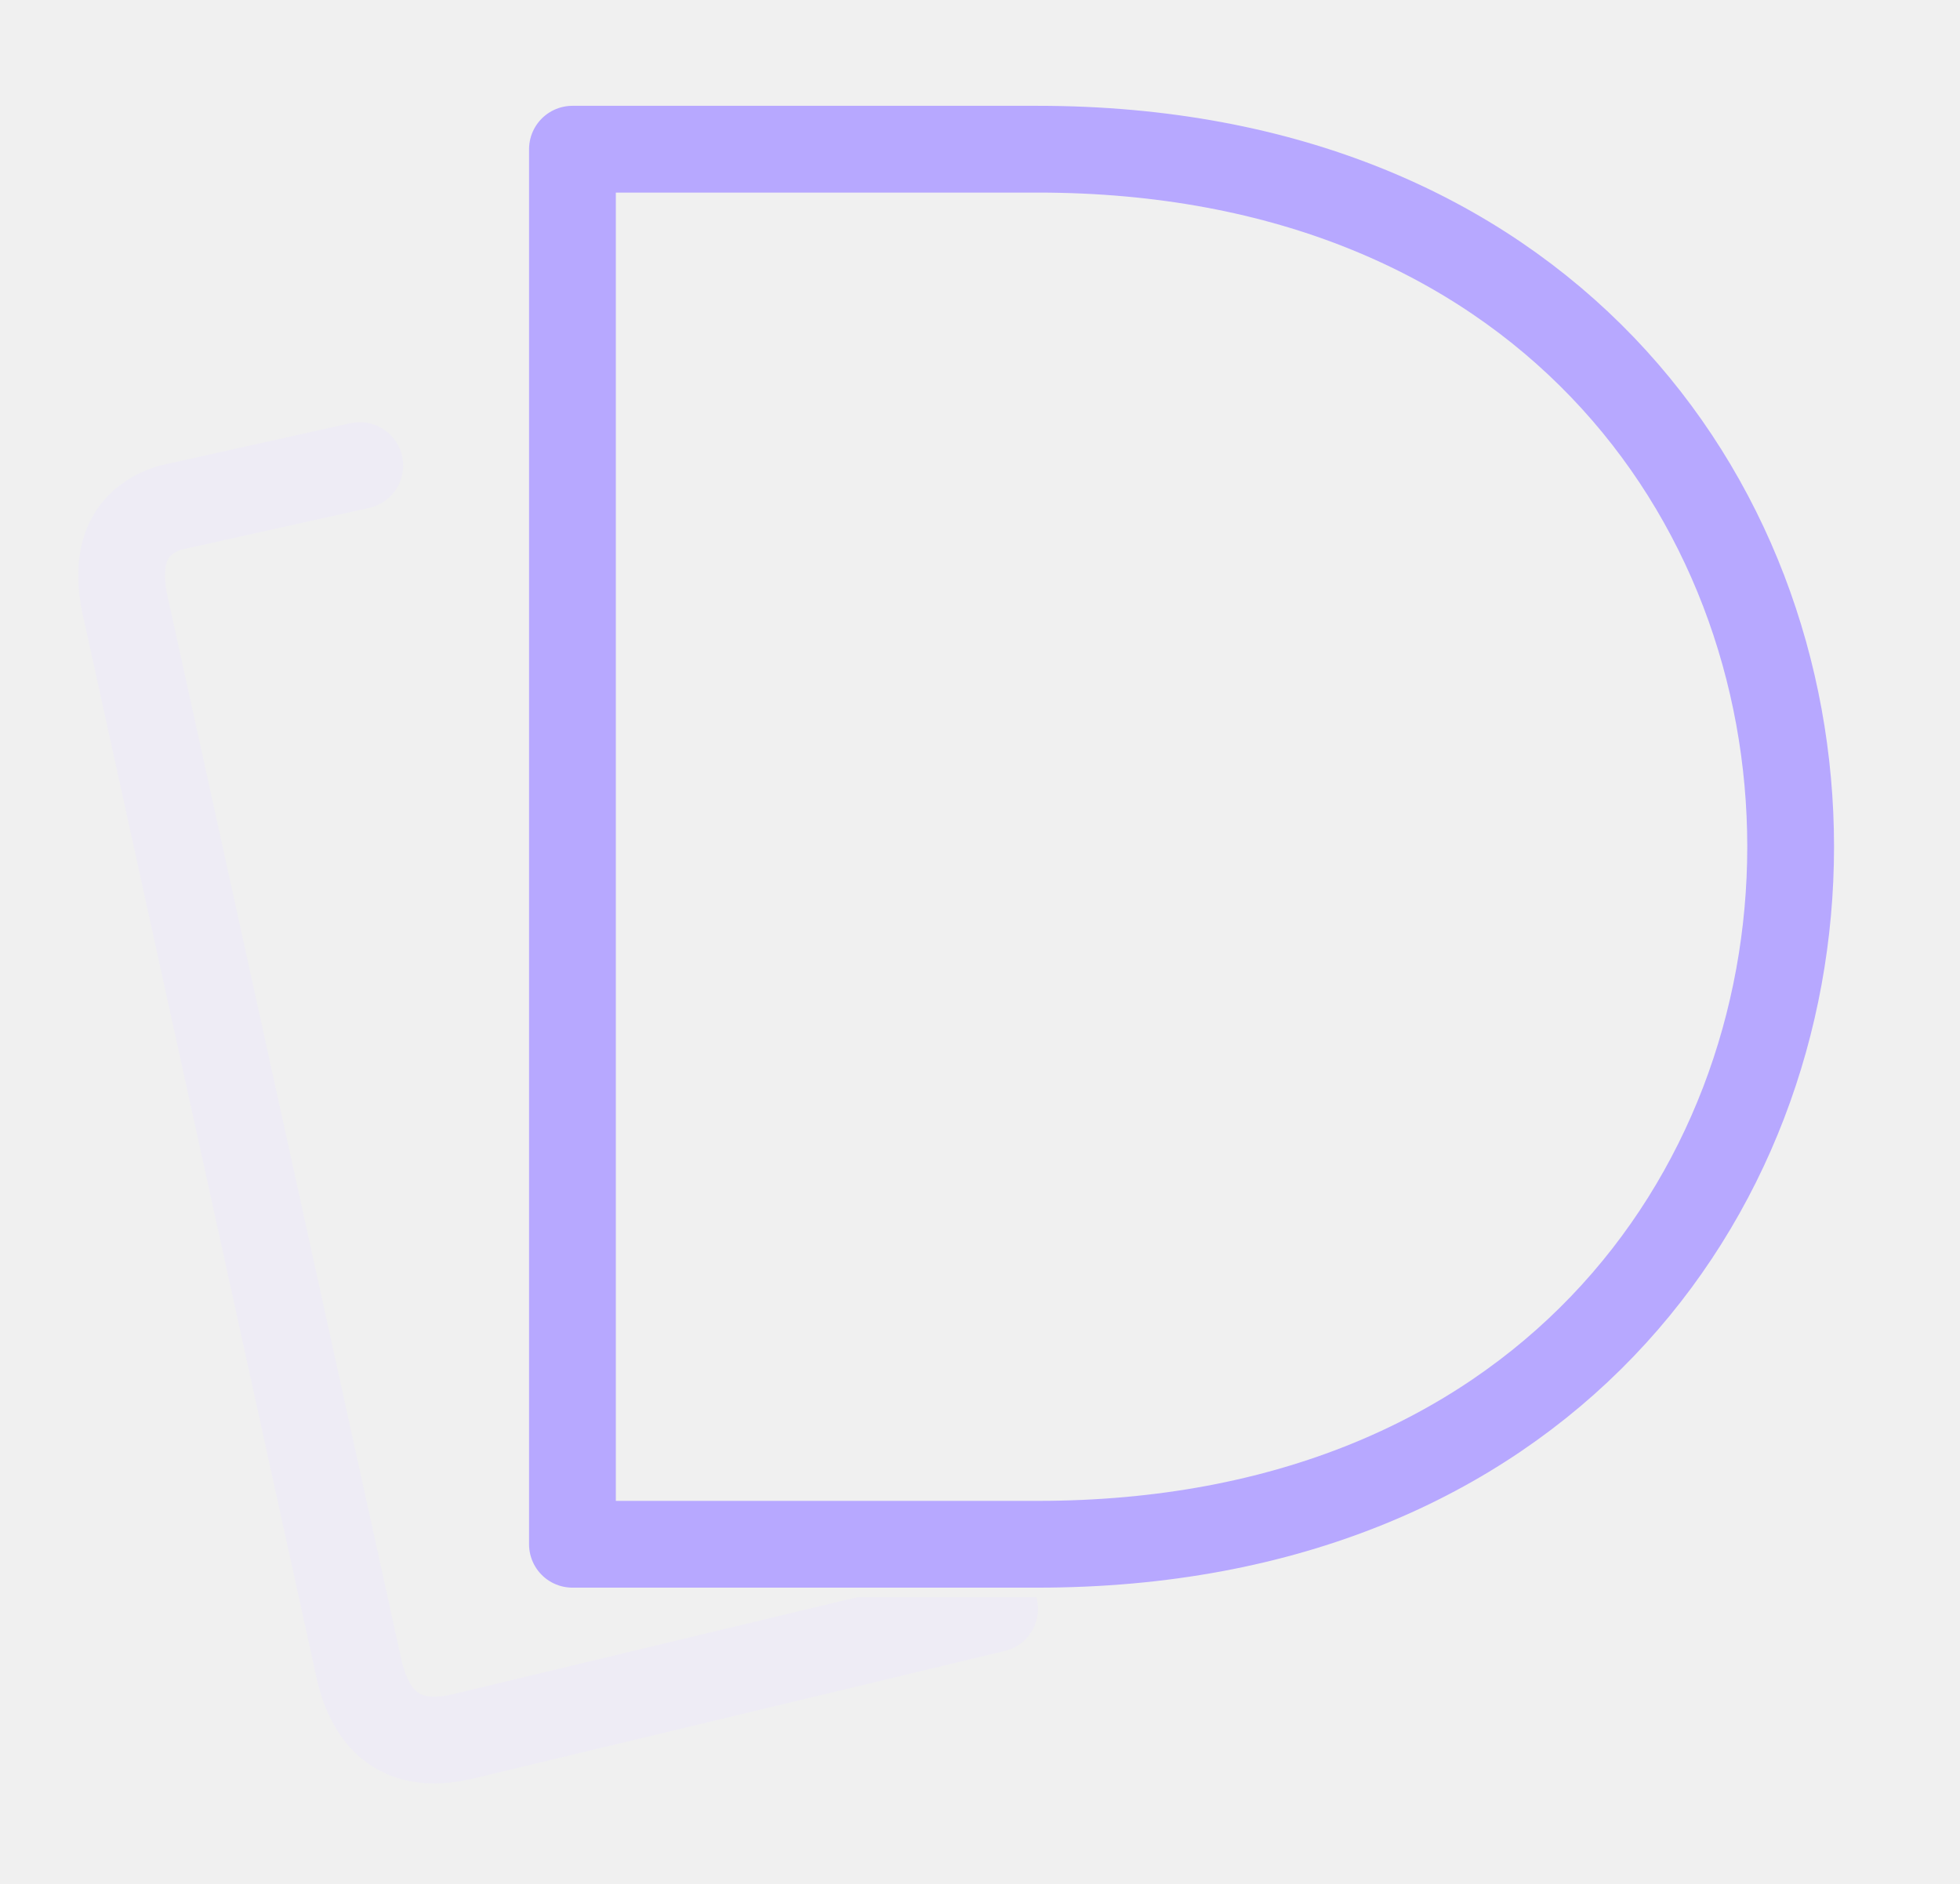
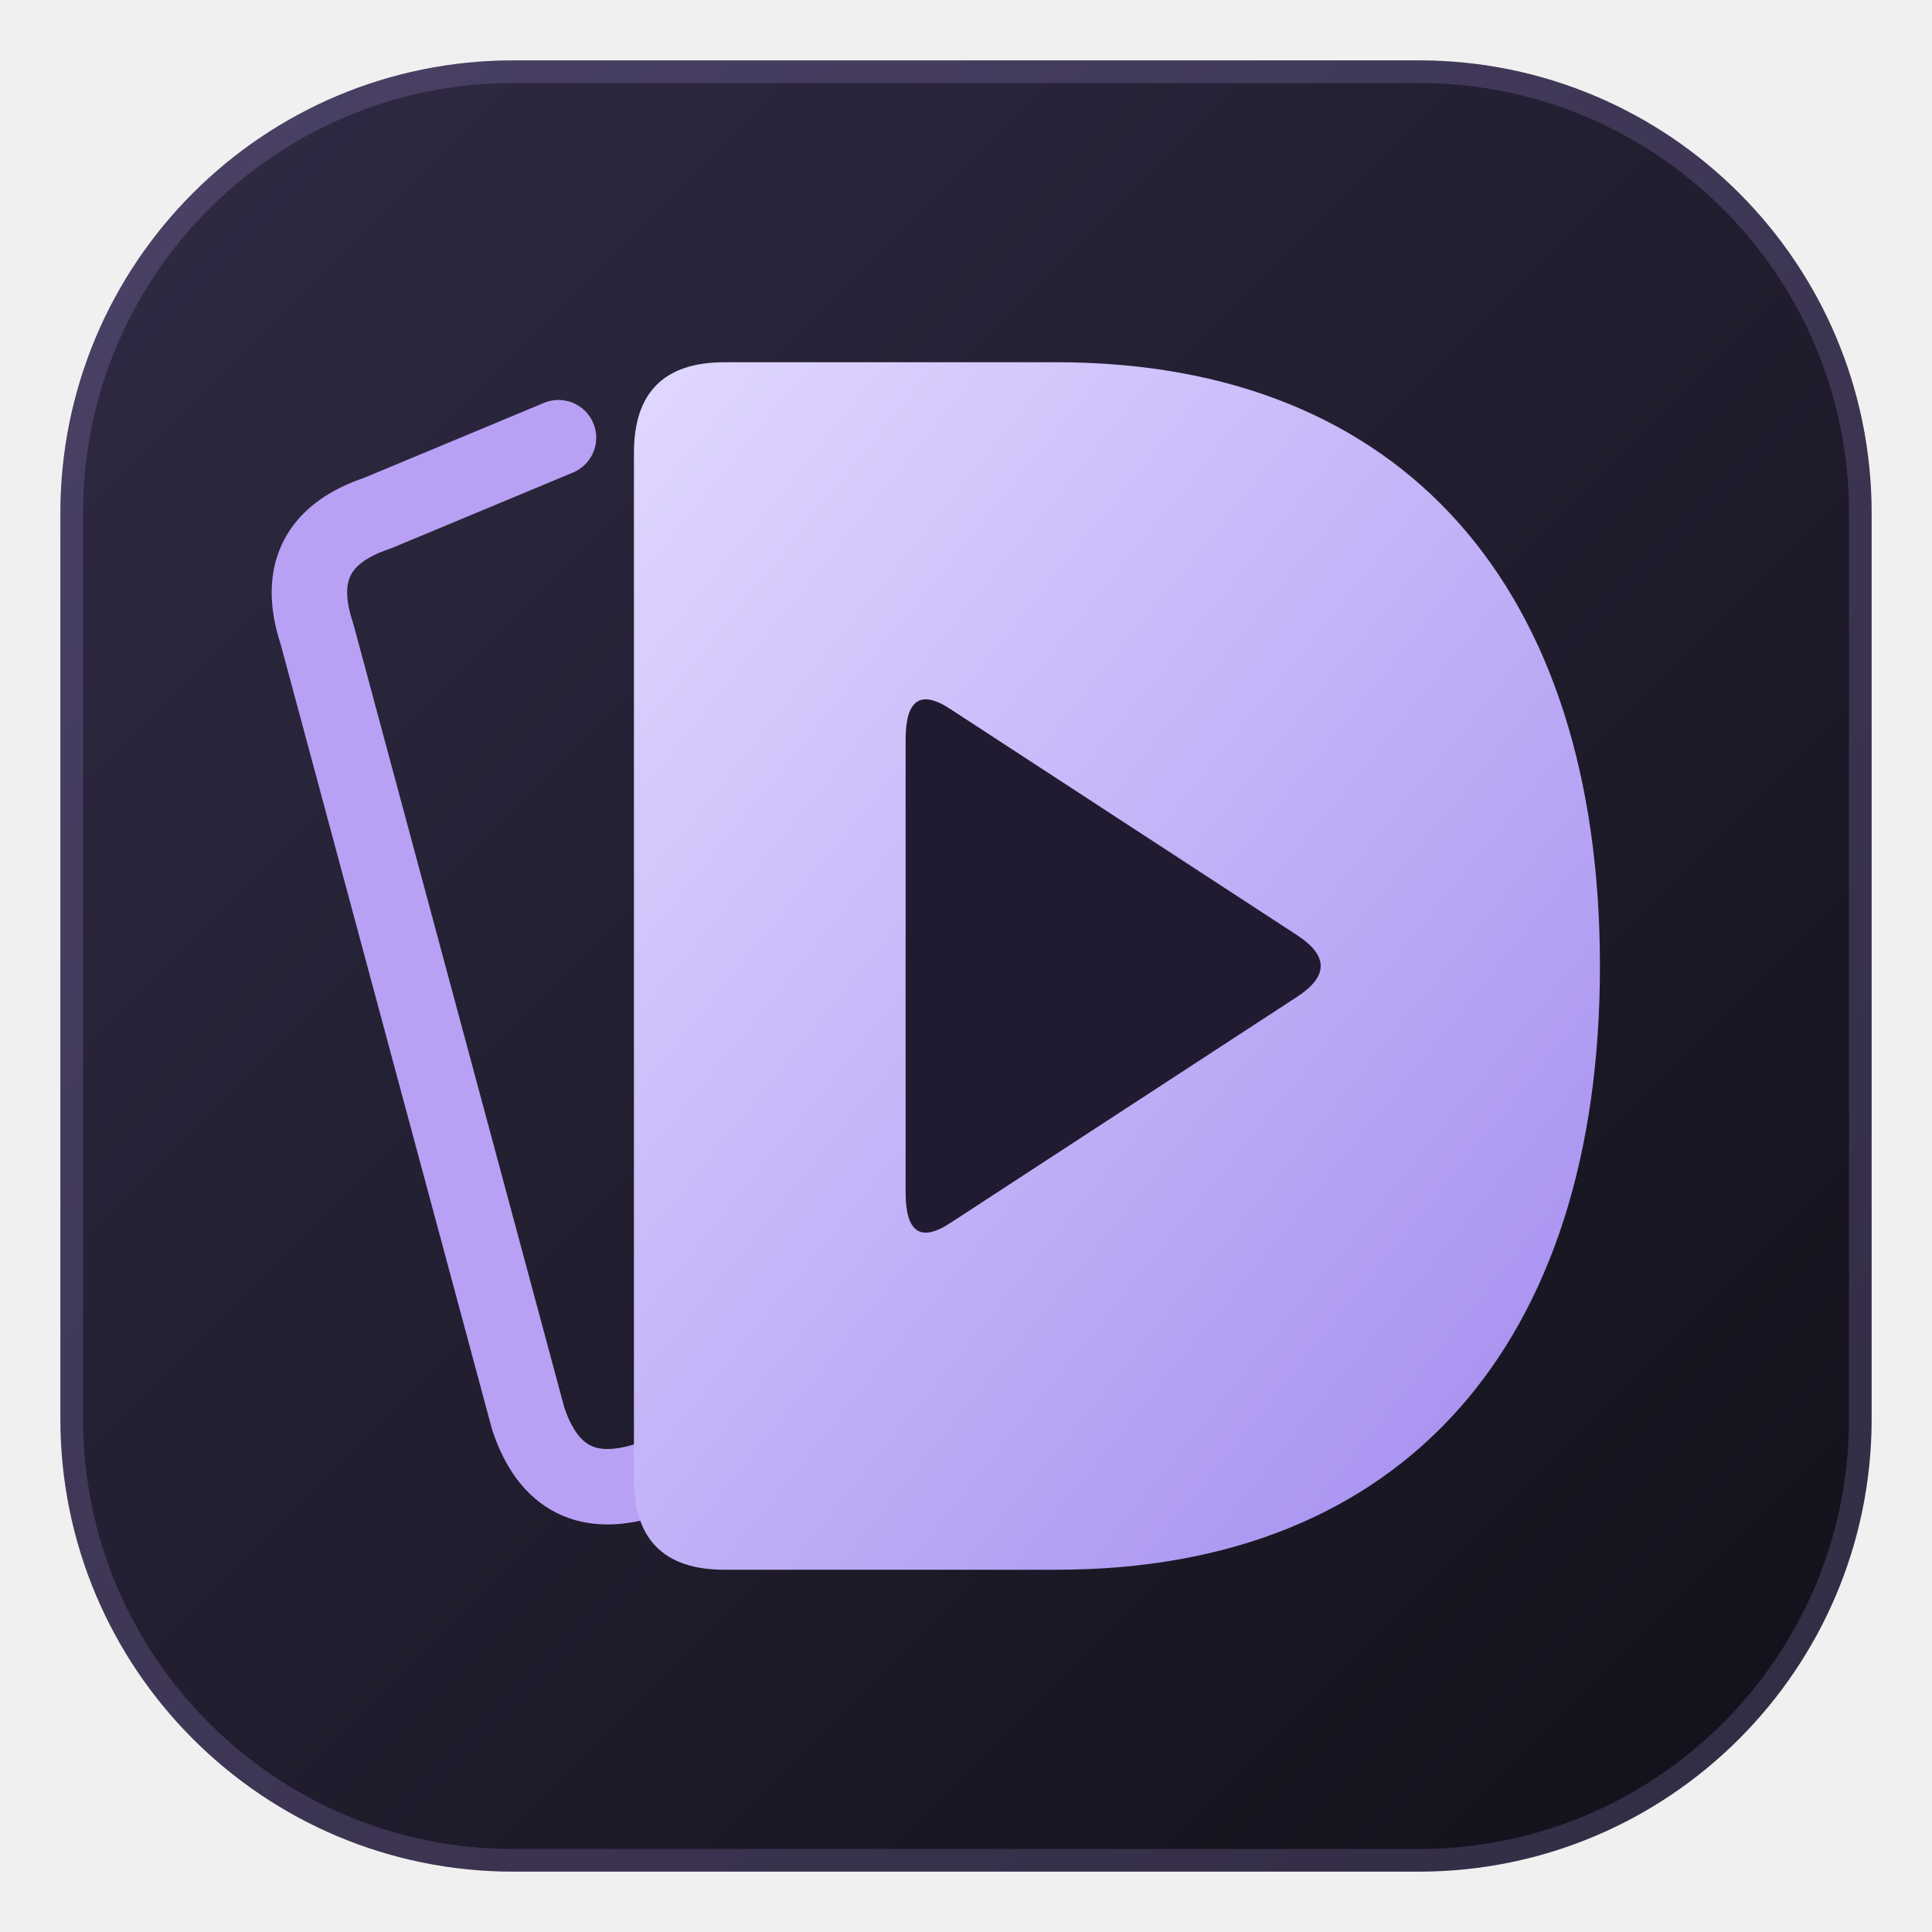
- <svg xmlns="http://www.w3.org/2000/svg" viewBox="151.31 32.89 92.617 89.02" role="img" aria-label="AniDeck">
+ <svg xmlns="http://www.w3.org/2000/svg" viewBox="0 0 128 128" role="img" aria-label="AniDeck">
  <defs>
-     <mask id="rear-mask" maskUnits="userSpaceOnUse" x="0" y="0" width="401.931" height="150">
-       <rect width="401.931" height="150" fill="white" />
-       <path d="M178.36 39.94H200.341C247.786 39.94 247.786 105.86 200.341 105.86H178.36Z" fill="black" stroke="black" stroke-width="5" />
-     </mask>
+     <linearGradient id="tile" x1="0" y1="0" x2="1" y2="1">
+       <stop stop-color="#302b45" />
+       <stop offset="1" stop-color="#121019" />
+     </linearGradient>
+     <linearGradient id="deck" x1="0" y1="0" x2="1" y2="1">
+       <stop stop-color="#e1d8ff" />
+       <stop offset="1" stop-color="#a28aef" />
+     </linearGradient>
  </defs>
-   <g mask="url(#rear-mask)">
-     <path d="M168.31 54.89L159.31 56.89Q156.31 57.89 157.31 61.89L168.31 111.91Q169.31 115.91 173.31 114.91L198.31 108.91" fill="none" stroke="#eeecf5" stroke-width="4.1" stroke-linecap="round" stroke-linejoin="round" />
-   </g>
-   <path d="M178.36 39.94H200.341C247.786 39.94 247.786 105.86 200.341 105.86H178.36Z" fill="none" stroke="#b7a8ff" stroke-width="4.1" stroke-linecap="round" stroke-linejoin="round" />
+   <rect x="4" y="4" width="120" height="120" rx="30" fill="url(#tile)" />
+   <rect x="4.75" y="4.75" width="118.5" height="118.5" rx="29.25" fill="none" stroke="#c2aaff" stroke-opacity=".18" stroke-width="1.5" />
+   <path d="m37 29-12 5q-6 2-4 8l14 52q2 6 8 4l15-4" fill="none" stroke="#b8a1f4" stroke-width="5" stroke-linecap="round" stroke-linejoin="round" />
+   <path d="M48 24h22c23 0 36 15 36 40S93 104 70 104H48q-6 0-6-6V30q0-6 6-6Z" fill="url(#deck)" />
+   <path d="m63 47 23 15q3 2 0 4L63 81q-3 2-3-2V49q0-4 3-2Z" fill="#211b31" />
</svg>
